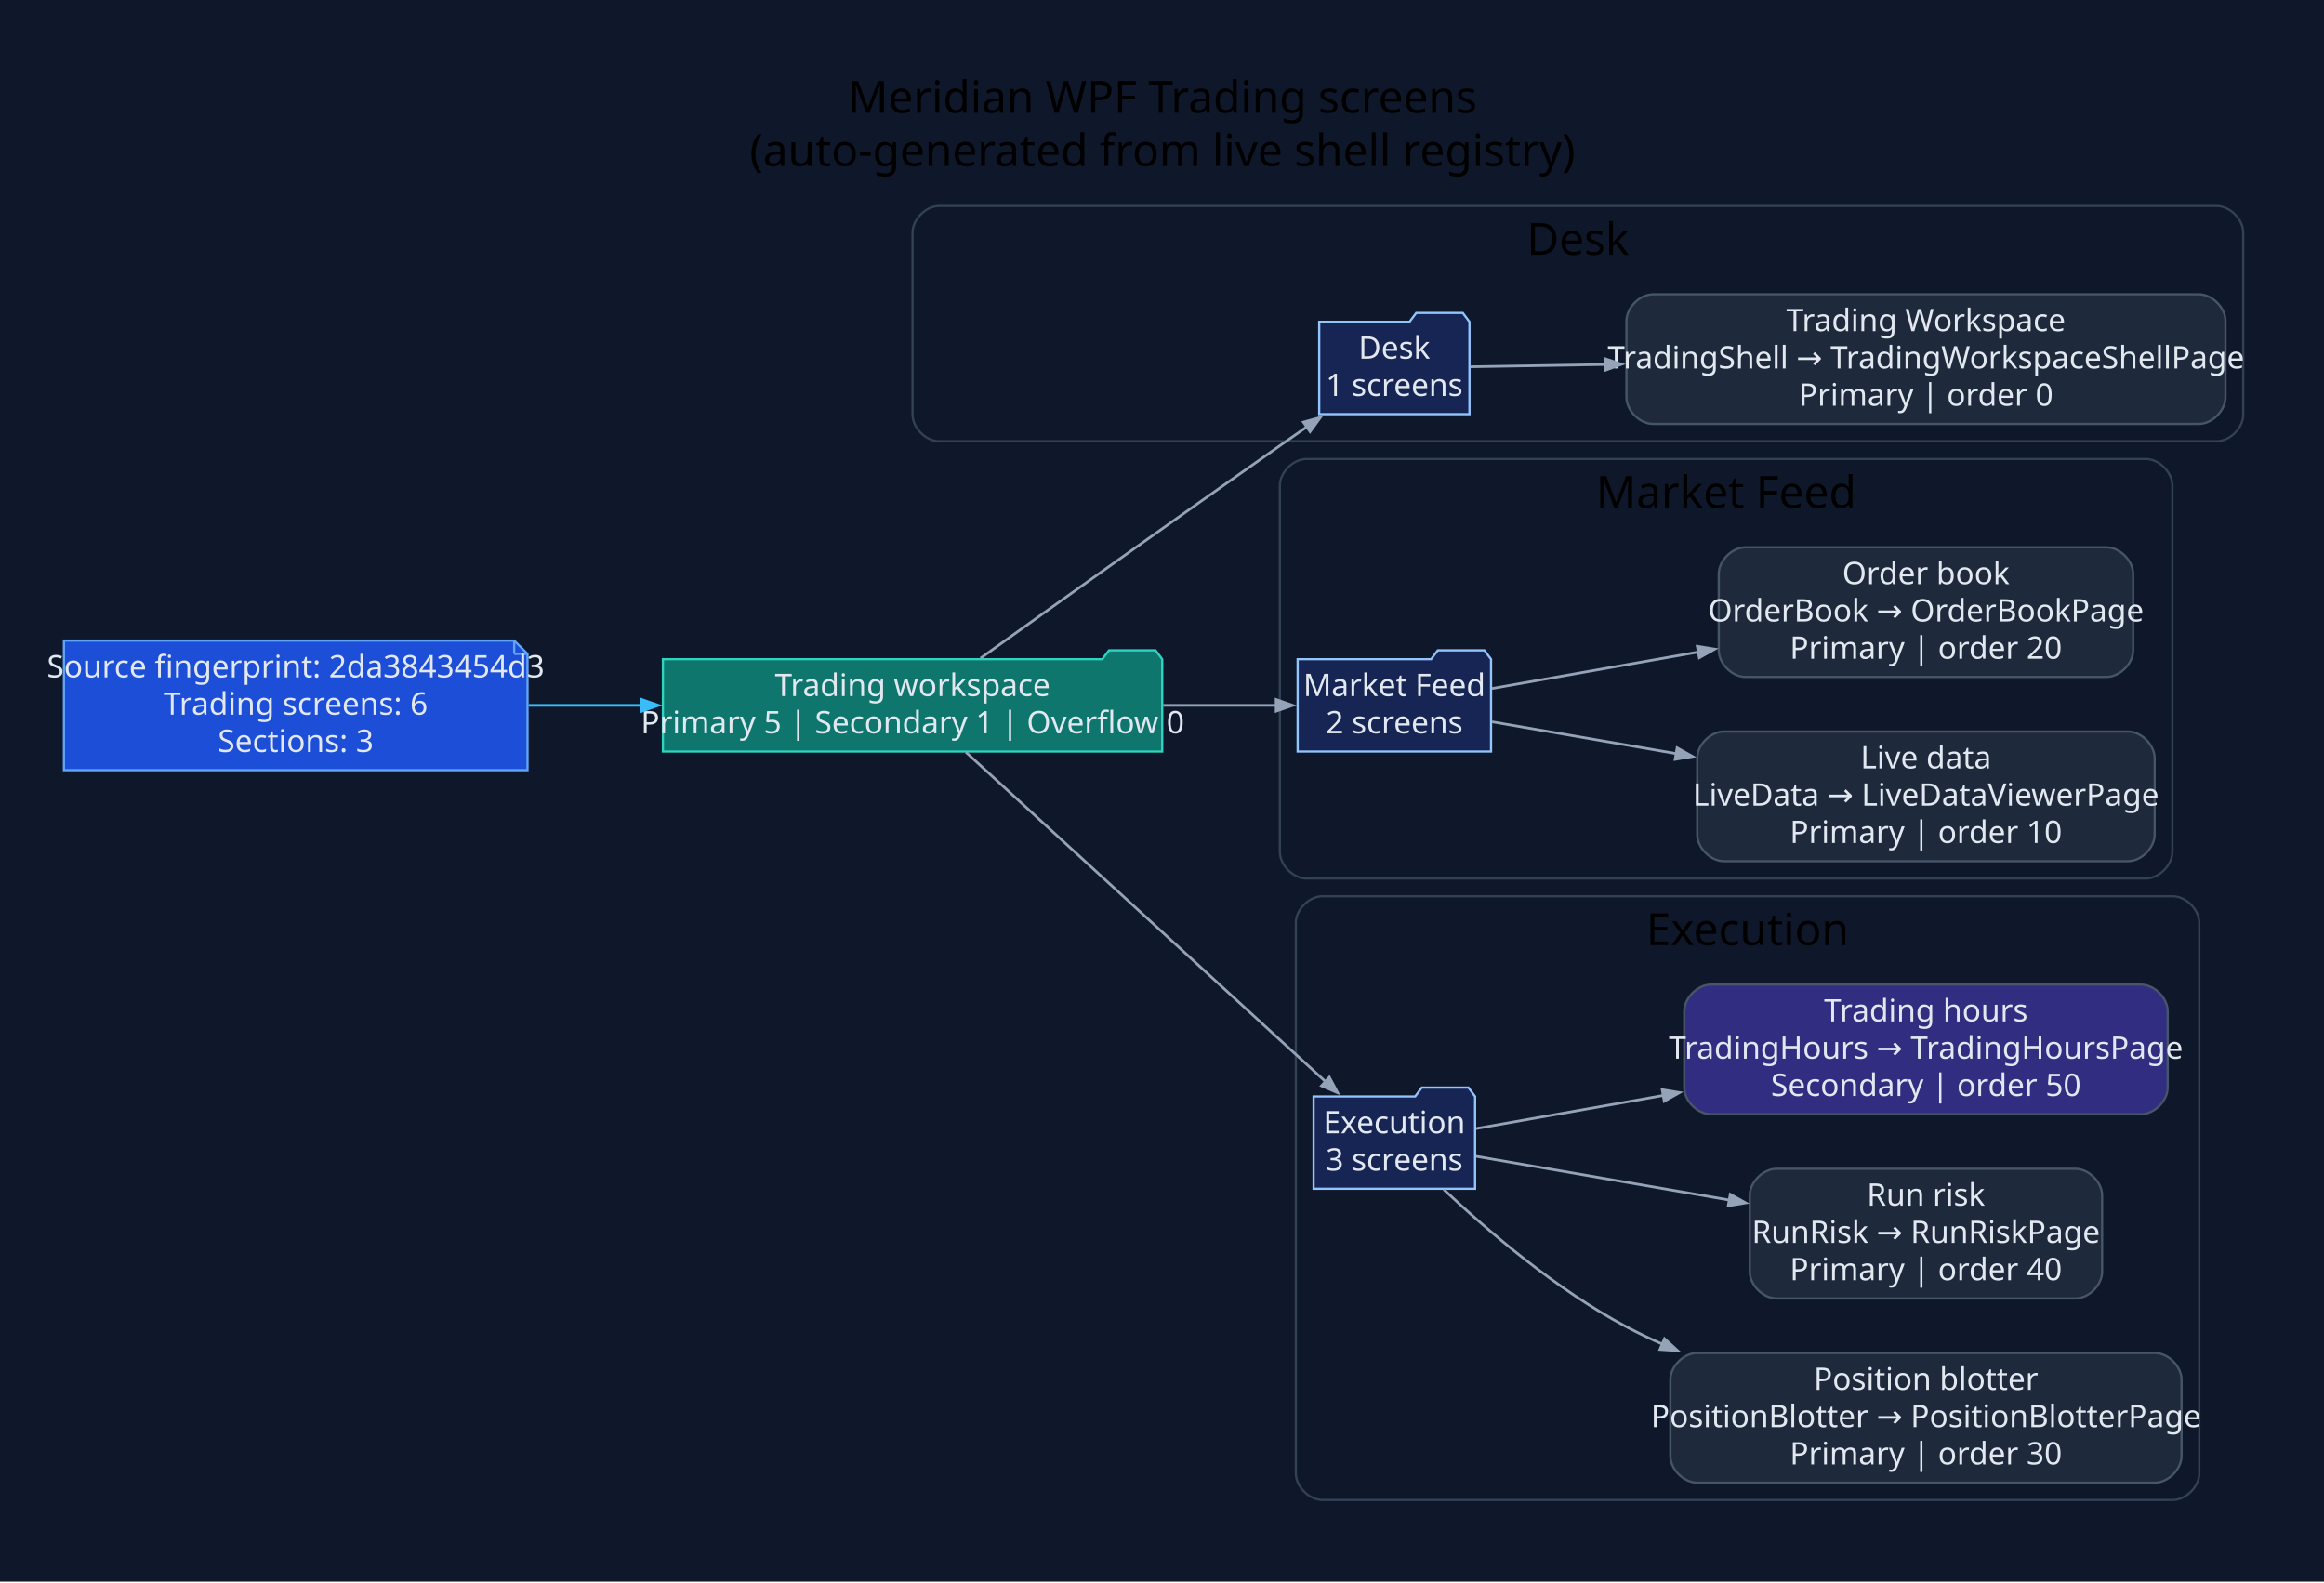
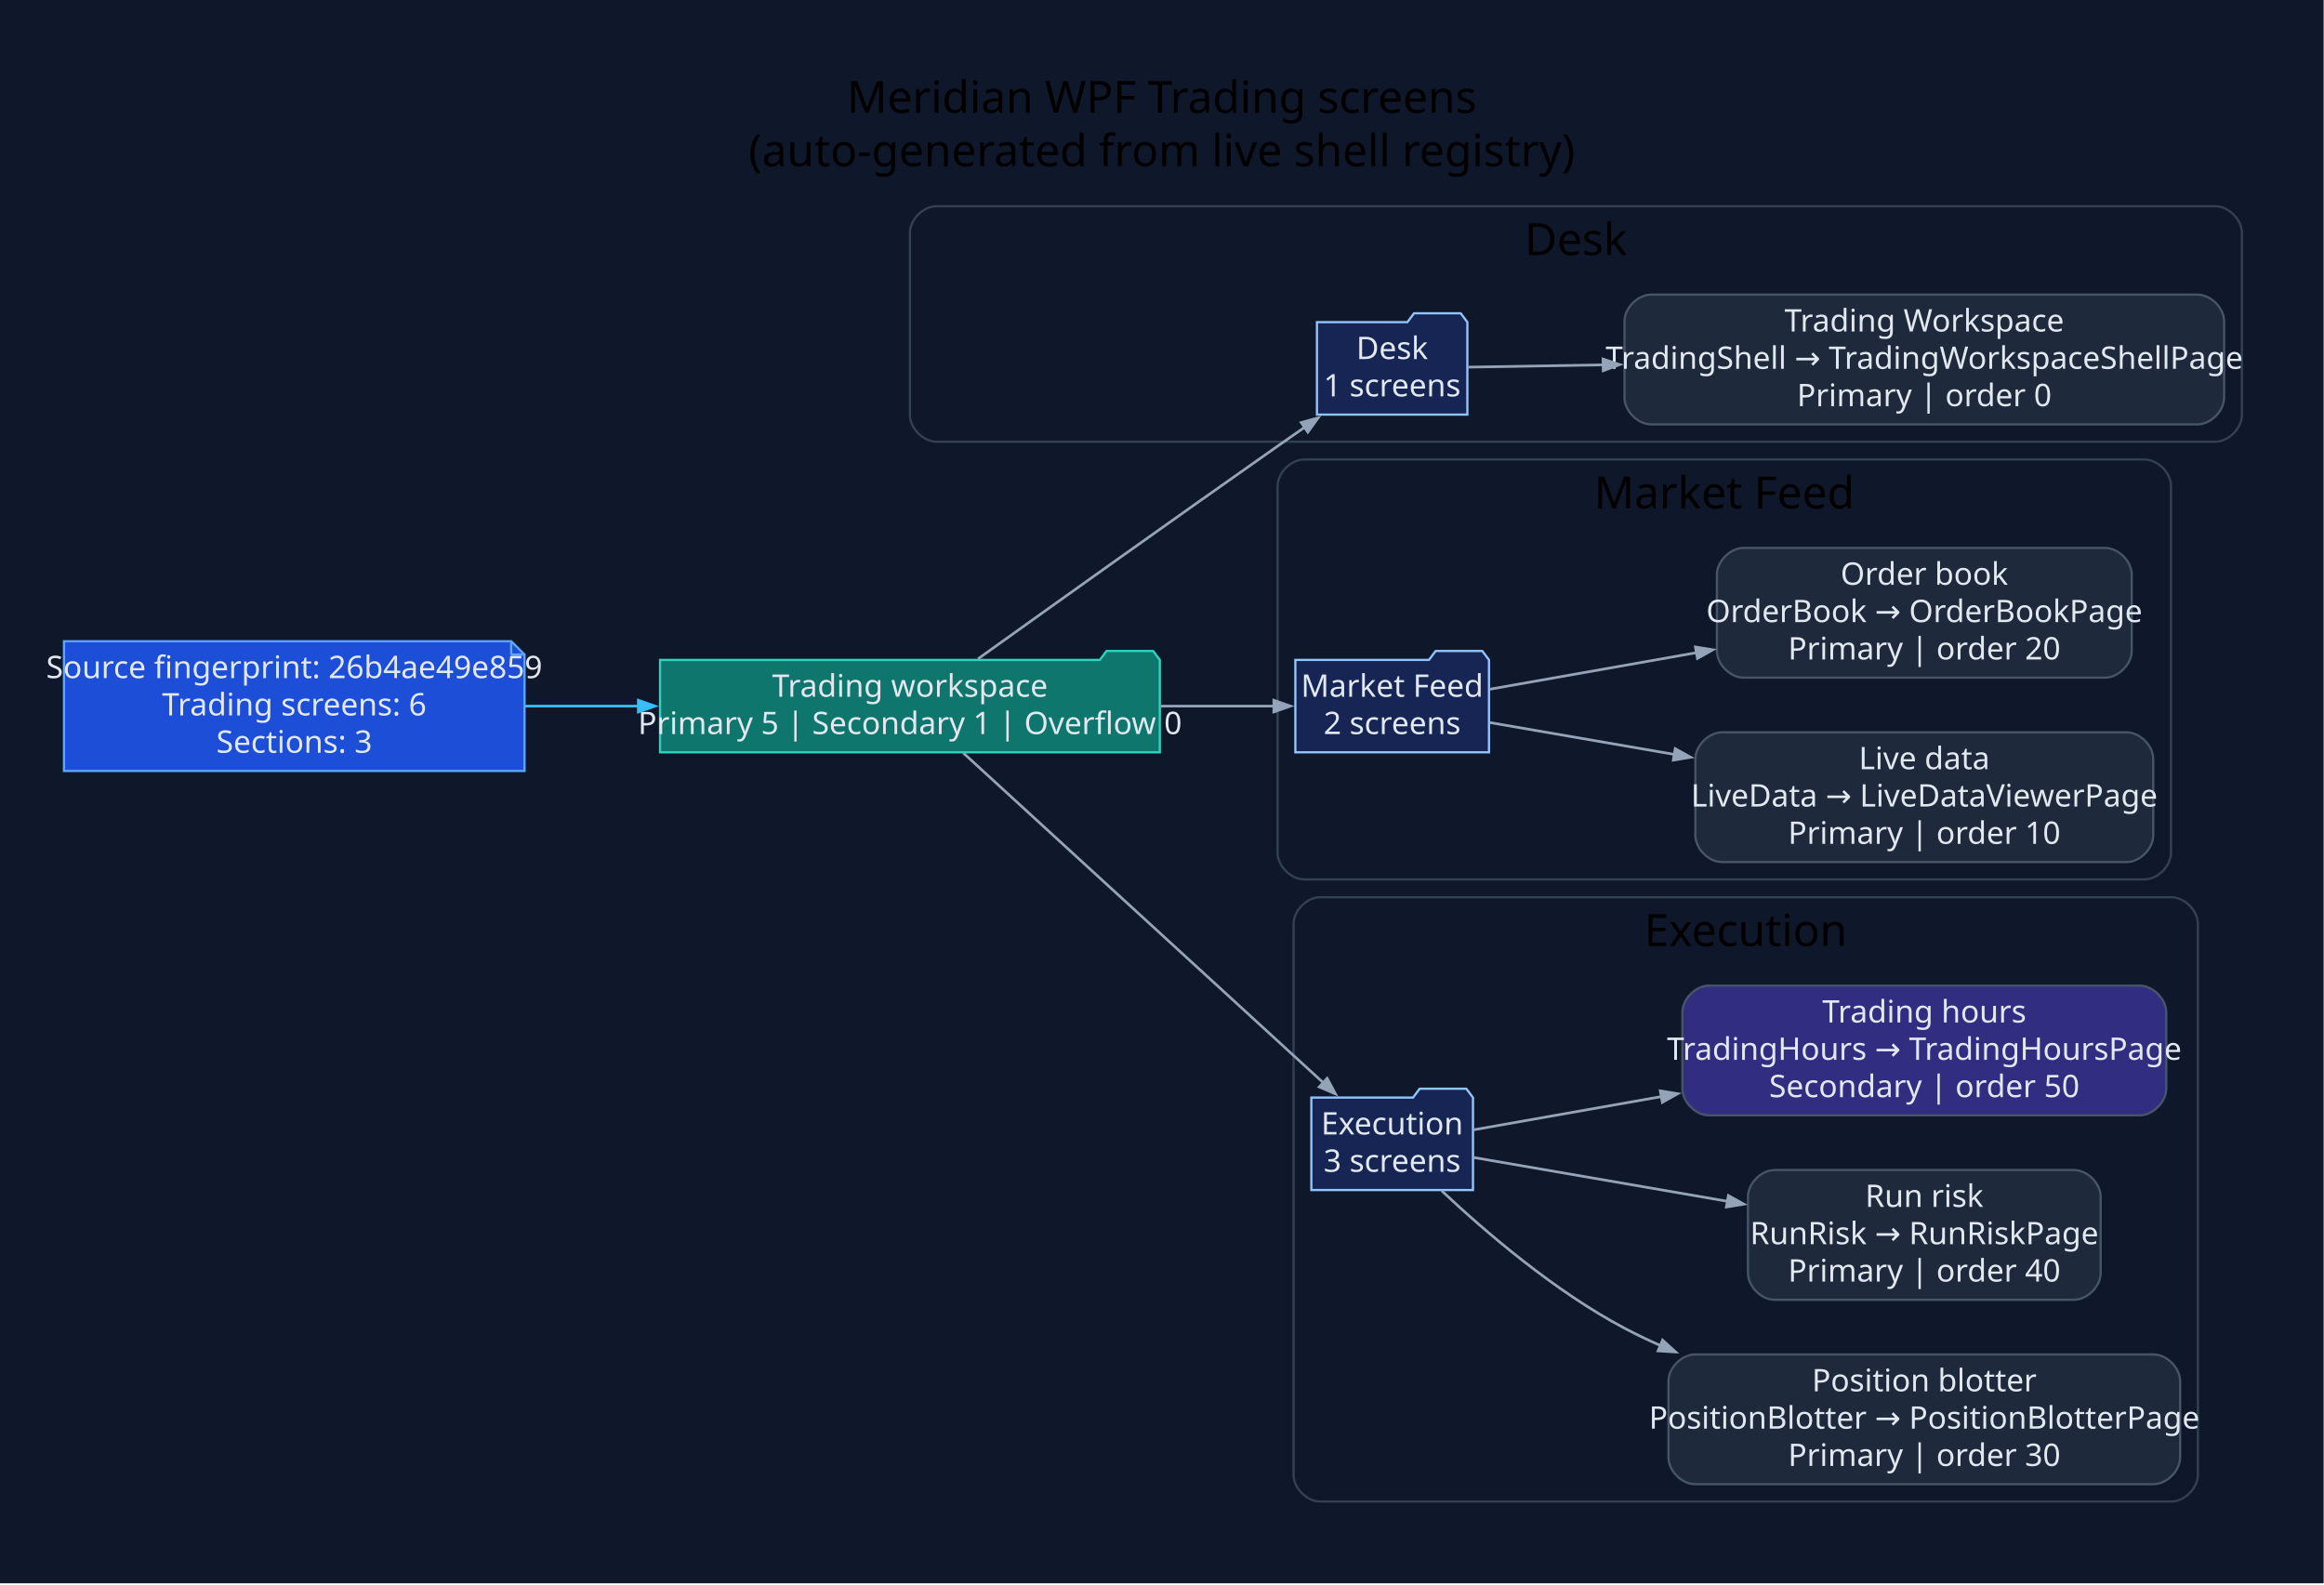
- <svg xmlns="http://www.w3.org/2000/svg" width="1047pt" height="713pt" viewBox="0.00 0.00 1047.00 713.00">
+ <svg xmlns="http://www.w3.org/2000/svg" width="1046pt" height="713pt" viewBox="0.00 0.00 1046.00 713.00">
  <g id="graph0" class="graph" transform="scale(1 1) rotate(0) translate(28.8 683.8)">
-     <polygon fill="#0f172a" stroke="none" points="-28.8,28.8 -28.8,-683.8 1018.61,-683.8 1018.61,28.8 -28.8,28.8" />
-     <text xml:space="preserve" text-anchor="middle" x="494.91" y="-633" font-family="Segoe UI" font-size="20.00">Meridian WPF Trading screens</text>
-     <text xml:space="preserve" text-anchor="middle" x="494.91" y="-609" font-family="Segoe UI" font-size="20.00">(auto-generated from live shell registry)</text>
+     <polygon fill="#0f172a" stroke="none" points="-28.8,28.8 -28.8,-683.8 1017.04,-683.8 1017.04,28.8 -28.8,28.8" />
+     <text xml:space="preserve" text-anchor="middle" x="494.12" y="-633" font-family="Segoe UI" font-size="20.00">Meridian WPF Trading screens</text>
+     <text xml:space="preserve" text-anchor="middle" x="494.12" y="-609" font-family="Segoe UI" font-size="20.00">(auto-generated from live shell registry)</text>
    <g id="clust1" class="cluster">
-       <path fill="#0f172a" stroke="#334155" d="M394.32,-485C394.32,-485 969.81,-485 969.81,-485 975.81,-485 981.81,-491 981.81,-497 981.81,-497 981.81,-579 981.81,-579 981.81,-585 975.81,-591 969.81,-591 969.81,-591 394.32,-591 394.32,-591 388.32,-591 382.32,-585 382.32,-579 382.32,-579 382.32,-497 382.32,-497 382.32,-491 388.32,-485 394.32,-485" />
-       <text xml:space="preserve" text-anchor="middle" x="682.07" y="-569" font-family="Segoe UI" font-size="20.00">Desk</text>
+       <path fill="#0f172a" stroke="#334155" d="M392.75,-485C392.75,-485 968.24,-485 968.24,-485 974.24,-485 980.24,-491 980.24,-497 980.24,-497 980.24,-579 980.24,-579 980.24,-585 974.24,-591 968.24,-591 968.24,-591 392.75,-591 392.75,-591 386.75,-591 380.75,-585 380.75,-579 380.75,-579 380.75,-497 380.75,-497 380.75,-491 386.75,-485 392.75,-485" />
+       <text xml:space="preserve" text-anchor="middle" x="680.49" y="-569" font-family="Segoe UI" font-size="20.00">Desk</text>
    </g>
    <g id="clust2" class="cluster">
-       <path fill="#0f172a" stroke="#334155" d="M559.8,-288C559.8,-288 937.91,-288 937.91,-288 943.91,-288 949.91,-294 949.91,-300 949.91,-300 949.91,-465 949.91,-465 949.91,-471 943.91,-477 937.91,-477 937.91,-477 559.8,-477 559.8,-477 553.8,-477 547.8,-471 547.8,-465 547.8,-465 547.8,-300 547.8,-300 547.8,-294 553.8,-288 559.8,-288" />
-       <text xml:space="preserve" text-anchor="middle" x="748.85" y="-455" font-family="Segoe UI" font-size="20.00">Market Feed</text>
+       <path fill="#0f172a" stroke="#334155" d="M558.22,-288C558.22,-288 936.34,-288 936.34,-288 942.34,-288 948.34,-294 948.34,-300 948.34,-300 948.34,-465 948.34,-465 948.34,-471 942.34,-477 936.34,-477 936.34,-477 558.22,-477 558.22,-477 552.22,-477 546.22,-471 546.22,-465 546.22,-465 546.22,-300 546.22,-300 546.22,-294 552.22,-288 558.22,-288" />
+       <text xml:space="preserve" text-anchor="middle" x="747.28" y="-455" font-family="Segoe UI" font-size="20.00">Market Feed</text>
    </g>
    <g id="clust3" class="cluster">
-       <path fill="#0f172a" stroke="#334155" d="M566.99,-8C566.99,-8 950.02,-8 950.02,-8 956.02,-8 962.02,-14 962.02,-20 962.02,-20 962.02,-268 962.02,-268 962.02,-274 956.02,-280 950.02,-280 950.02,-280 566.99,-280 566.99,-280 560.99,-280 554.99,-274 554.99,-268 554.99,-268 554.99,-20 554.99,-20 554.99,-14 560.99,-8 566.99,-8" />
-       <text xml:space="preserve" text-anchor="middle" x="758.5" y="-258" font-family="Segoe UI" font-size="20.00">Execution</text>
+       <path fill="#0f172a" stroke="#334155" d="M565.42,-8C565.42,-8 948.44,-8 948.44,-8 954.44,-8 960.44,-14 960.44,-20 960.44,-20 960.44,-268 960.44,-268 960.44,-274 954.44,-280 948.44,-280 948.44,-280 565.42,-280 565.42,-280 559.42,-280 553.42,-274 553.42,-268 553.42,-268 553.42,-20 553.42,-20 553.42,-14 559.42,-8 565.42,-8" />
+       <text xml:space="preserve" text-anchor="middle" x="756.93" y="-258" font-family="Segoe UI" font-size="20.00">Execution</text>
    </g>
    <g id="node1" class="node">
-       <polygon fill="#1d4ed8" stroke="#60a5fa" points="202.85,-395.2 0,-395.2 0,-336.8 208.85,-336.8 208.85,-389.2 202.85,-395.2" />
-       <polyline fill="none" stroke="#60a5fa" points="202.85,-395.2 202.85,-389.2" />
-       <polyline fill="none" stroke="#60a5fa" points="208.85,-389.2 202.85,-389.2" />
-       <text xml:space="preserve" text-anchor="middle" x="104.42" y="-378.6" font-family="Segoe UI" font-size="14.00" fill="#e2e8f0">Source fingerprint: 2da3843454d3</text>
-       <text xml:space="preserve" text-anchor="middle" x="104.42" y="-361.8" font-family="Segoe UI" font-size="14.00" fill="#e2e8f0">Trading screens: 6</text>
-       <text xml:space="preserve" text-anchor="middle" x="104.42" y="-345" font-family="Segoe UI" font-size="14.00" fill="#e2e8f0">Sections: 3</text>
+       <polygon fill="#1d4ed8" stroke="#60a5fa" points="201.28,-395.2 0,-395.2 0,-336.8 207.28,-336.8 207.28,-389.2 201.28,-395.2" />
+       <polyline fill="none" stroke="#60a5fa" points="201.28,-395.2 201.28,-389.2" />
+       <polyline fill="none" stroke="#60a5fa" points="207.28,-389.2 201.28,-389.2" />
+       <text xml:space="preserve" text-anchor="middle" x="103.64" y="-378.6" font-family="Segoe UI" font-size="14.00" fill="#e2e8f0">Source fingerprint: 26b4ae49e859</text>
+       <text xml:space="preserve" text-anchor="middle" x="103.64" y="-361.8" font-family="Segoe UI" font-size="14.00" fill="#e2e8f0">Trading screens: 6</text>
+       <text xml:space="preserve" text-anchor="middle" x="103.64" y="-345" font-family="Segoe UI" font-size="14.00" fill="#e2e8f0">Sections: 3</text>
    </g>
    <g id="node2" class="node">
-       <polygon fill="#0f766e" stroke="#2dd4bf" points="494.8,-386.8 491.8,-390.8 470.8,-390.8 467.8,-386.8 269.85,-386.8 269.85,-345.2 494.8,-345.2 494.8,-386.8" />
-       <text xml:space="preserve" text-anchor="middle" x="382.32" y="-370.2" font-family="Segoe UI" font-size="14.00" fill="#e2e8f0">Trading workspace</text>
-       <text xml:space="preserve" text-anchor="middle" x="382.32" y="-353.4" font-family="Segoe UI" font-size="14.00" fill="#e2e8f0">Primary 5 | Secondary 1 | Overflow 0</text>
+       <polygon fill="#0f766e" stroke="#2dd4bf" points="493.22,-386.8 490.22,-390.8 469.22,-390.8 466.22,-386.8 268.28,-386.8 268.28,-345.2 493.22,-345.2 493.22,-386.8" />
+       <text xml:space="preserve" text-anchor="middle" x="380.75" y="-370.2" font-family="Segoe UI" font-size="14.00" fill="#e2e8f0">Trading workspace</text>
+       <text xml:space="preserve" text-anchor="middle" x="380.75" y="-353.4" font-family="Segoe UI" font-size="14.00" fill="#e2e8f0">Primary 5 | Secondary 1 | Overflow 0</text>
    </g>
    <g id="edge1" class="edge">
-       <path fill="none" stroke="#38bdf8" stroke-width="1.2" d="M209.34,-366C226.12,-366 243.61,-366 260.75,-366" />
-       <polygon fill="#38bdf8" stroke="#38bdf8" stroke-width="1.2" points="260.35,-368.63 267.85,-366 260.35,-363.38 260.35,-368.63" />
+       <path fill="none" stroke="#38bdf8" stroke-width="1.2" d="M207.47,-366C224.24,-366 241.74,-366 258.89,-366" />
+       <polygon fill="#38bdf8" stroke="#38bdf8" stroke-width="1.2" points="258.5,-368.63 266,-366 258.5,-363.38 258.5,-368.63" />
    </g>
    <g id="node3" class="node">
-       <polygon fill="#172554" stroke="#93c5fd" points="633.22,-538.8 630.22,-542.8 609.22,-542.8 606.22,-538.8 565.52,-538.8 565.52,-497.2 633.22,-497.2 633.22,-538.8" />
-       <text xml:space="preserve" text-anchor="middle" x="599.37" y="-522.2" font-family="Segoe UI" font-size="14.00" fill="#e2e8f0">Desk</text>
-       <text xml:space="preserve" text-anchor="middle" x="599.37" y="-505.4" font-family="Segoe UI" font-size="14.00" fill="#e2e8f0">1 screens</text>
+       <polygon fill="#172554" stroke="#93c5fd" points="631.64,-538.8 628.64,-542.8 607.64,-542.8 604.64,-538.8 563.94,-538.8 563.94,-497.2 631.64,-497.2 631.64,-538.8" />
+       <text xml:space="preserve" text-anchor="middle" x="597.79" y="-522.2" font-family="Segoe UI" font-size="14.00" fill="#e2e8f0">Desk</text>
+       <text xml:space="preserve" text-anchor="middle" x="597.79" y="-505.4" font-family="Segoe UI" font-size="14.00" fill="#e2e8f0">1 screens</text>
    </g>
    <g id="edge2" class="edge">
-       <path fill="none" stroke="#94a3b8" stroke-width="1.2" d="M412.95,-387.25C445.82,-410.78 500.47,-449.79 547.8,-483 551.78,-485.8 555.96,-488.71 560.12,-491.61" />
-       <polygon fill="#94a3b8" stroke="#94a3b8" stroke-width="1.2" points="558.42,-493.62 566.08,-495.74 561.41,-489.31 558.42,-493.62" />
+       <path fill="none" stroke="#94a3b8" stroke-width="1.2" d="M411.38,-387.25C444.25,-410.78 498.89,-449.79 546.22,-483 550.21,-485.8 554.38,-488.71 558.55,-491.61" />
+       <polygon fill="#94a3b8" stroke="#94a3b8" stroke-width="1.2" points="556.85,-493.62 564.5,-495.74 559.84,-489.31 556.85,-493.62" />
    </g>
    <g id="node5" class="node">
-       <polygon fill="#172554" stroke="#93c5fd" points="642.94,-386.8 639.94,-390.8 618.94,-390.8 615.94,-386.8 555.8,-386.8 555.8,-345.2 642.94,-345.2 642.94,-386.8" />
-       <text xml:space="preserve" text-anchor="middle" x="599.37" y="-370.2" font-family="Segoe UI" font-size="14.00" fill="#e2e8f0">Market Feed</text>
-       <text xml:space="preserve" text-anchor="middle" x="599.37" y="-353.4" font-family="Segoe UI" font-size="14.00" fill="#e2e8f0">2 screens</text>
+       <polygon fill="#172554" stroke="#93c5fd" points="641.37,-386.8 638.37,-390.8 617.37,-390.8 614.37,-386.8 554.22,-386.8 554.22,-345.2 641.37,-345.2 641.37,-386.8" />
+       <text xml:space="preserve" text-anchor="middle" x="597.79" y="-370.2" font-family="Segoe UI" font-size="14.00" fill="#e2e8f0">Market Feed</text>
+       <text xml:space="preserve" text-anchor="middle" x="597.79" y="-353.4" font-family="Segoe UI" font-size="14.00" fill="#e2e8f0">2 screens</text>
    </g>
    <g id="edge4" class="edge">
-       <path fill="none" stroke="#94a3b8" stroke-width="1.2" d="M495.25,-366C513.17,-366 530.92,-366 546.52,-366" />
-       <polygon fill="#94a3b8" stroke="#94a3b8" stroke-width="1.2" points="546.12,-368.63 553.62,-366 546.12,-363.38 546.12,-368.63" />
+       <path fill="none" stroke="#94a3b8" stroke-width="1.2" d="M493.68,-366C511.6,-366 529.35,-366 544.94,-366" />
+       <polygon fill="#94a3b8" stroke="#94a3b8" stroke-width="1.2" points="544.54,-368.63 552.04,-366 544.54,-363.38 544.54,-368.63" />
    </g>
    <g id="node8" class="node">
-       <polygon fill="#172554" stroke="#93c5fd" points="635.75,-189.8 632.75,-193.8 611.75,-193.8 608.75,-189.8 562.99,-189.8 562.99,-148.2 635.75,-148.2 635.75,-189.8" />
-       <text xml:space="preserve" text-anchor="middle" x="599.37" y="-173.2" font-family="Segoe UI" font-size="14.00" fill="#e2e8f0">Execution</text>
-       <text xml:space="preserve" text-anchor="middle" x="599.37" y="-156.4" font-family="Segoe UI" font-size="14.00" fill="#e2e8f0">3 screens</text>
+       <polygon fill="#172554" stroke="#93c5fd" points="634.17,-189.8 631.17,-193.8 610.17,-193.8 607.17,-189.8 561.42,-189.8 561.42,-148.2 634.17,-148.2 634.17,-189.8" />
+       <text xml:space="preserve" text-anchor="middle" x="597.79" y="-173.2" font-family="Segoe UI" font-size="14.00" fill="#e2e8f0">Execution</text>
+       <text xml:space="preserve" text-anchor="middle" x="597.79" y="-156.4" font-family="Segoe UI" font-size="14.00" fill="#e2e8f0">3 screens</text>
    </g>
    <g id="edge7" class="edge">
-       <path fill="none" stroke="#94a3b8" stroke-width="1.2" d="M406.34,-344.92C445.52,-309.02 525.16,-236.06 568.55,-196.31" />
-       <polygon fill="#94a3b8" stroke="#94a3b8" stroke-width="1.2" points="570.1,-198.46 573.85,-191.46 566.55,-194.59 570.1,-198.46" />
+       <path fill="none" stroke="#94a3b8" stroke-width="1.2" d="M404.76,-344.92C443.95,-309.02 523.59,-236.06 566.98,-196.31" />
+       <polygon fill="#94a3b8" stroke="#94a3b8" stroke-width="1.2" points="568.53,-198.46 572.28,-191.46 564.98,-194.59 568.53,-198.46" />
    </g>
    <g id="node4" class="node">
-       <path fill="#1e293b" stroke="#475569" d="M961.81,-551.2C961.81,-551.2 715.94,-551.2 715.94,-551.2 709.94,-551.2 703.94,-545.2 703.94,-539.2 703.94,-539.2 703.94,-504.8 703.94,-504.8 703.94,-498.8 709.94,-492.8 715.94,-492.8 715.94,-492.8 961.81,-492.8 961.81,-492.8 967.81,-492.8 973.81,-498.8 973.81,-504.8 973.81,-504.8 973.81,-539.2 973.81,-539.2 973.81,-545.2 967.81,-551.2 961.81,-551.2" />
-       <text xml:space="preserve" text-anchor="middle" x="838.87" y="-534.6" font-family="Segoe UI" font-size="14.00" fill="#e2e8f0">Trading Workspace</text>
-       <text xml:space="preserve" text-anchor="middle" x="838.87" y="-517.8" font-family="Segoe UI" font-size="14.00" fill="#e2e8f0">TradingShell → TradingWorkspaceShellPage</text>
-       <text xml:space="preserve" text-anchor="middle" x="838.87" y="-501" font-family="Segoe UI" font-size="14.00" fill="#e2e8f0">Primary | order 0</text>
+       <path fill="#1e293b" stroke="#475569" d="M960.24,-551.2C960.24,-551.2 714.37,-551.2 714.37,-551.2 708.37,-551.2 702.37,-545.2 702.37,-539.2 702.37,-539.2 702.37,-504.8 702.37,-504.8 702.37,-498.8 708.37,-492.8 714.37,-492.8 714.37,-492.8 960.24,-492.8 960.24,-492.8 966.24,-492.8 972.24,-498.8 972.24,-504.8 972.24,-504.8 972.24,-539.2 972.24,-539.2 972.24,-545.2 966.24,-551.2 960.24,-551.2" />
+       <text xml:space="preserve" text-anchor="middle" x="837.3" y="-534.6" font-family="Segoe UI" font-size="14.00" fill="#e2e8f0">Trading Workspace</text>
+       <text xml:space="preserve" text-anchor="middle" x="837.3" y="-517.8" font-family="Segoe UI" font-size="14.00" fill="#e2e8f0">TradingShell → TradingWorkspaceShellPage</text>
+       <text xml:space="preserve" text-anchor="middle" x="837.3" y="-501" font-family="Segoe UI" font-size="14.00" fill="#e2e8f0">Primary | order 0</text>
    </g>
    <g id="edge3" class="edge">
-       <path fill="none" stroke="#94a3b8" stroke-width="1.2" d="M633.64,-518.56C650.32,-518.84 671.79,-519.2 694.51,-519.59" />
-       <polygon fill="#94a3b8" stroke="#94a3b8" stroke-width="1.2" points="694.26,-522.21 701.8,-519.71 694.35,-516.96 694.26,-522.21" />
+       <path fill="none" stroke="#94a3b8" stroke-width="1.2" d="M632.07,-518.56C648.75,-518.84 670.22,-519.2 692.94,-519.59" />
+       <polygon fill="#94a3b8" stroke="#94a3b8" stroke-width="1.2" points="692.69,-522.21 700.23,-519.71 692.78,-516.96 692.69,-522.21" />
    </g>
    <g id="node6" class="node">
-       <path fill="#1e293b" stroke="#475569" d="M929.91,-354.2C929.91,-354.2 747.83,-354.2 747.83,-354.2 741.83,-354.2 735.83,-348.2 735.83,-342.2 735.83,-342.2 735.83,-307.8 735.83,-307.8 735.83,-301.8 741.83,-295.8 747.83,-295.8 747.83,-295.8 929.91,-295.8 929.91,-295.8 935.91,-295.8 941.91,-301.8 941.91,-307.8 941.91,-307.8 941.91,-342.2 941.91,-342.2 941.91,-348.2 935.91,-354.2 929.91,-354.2" />
-       <text xml:space="preserve" text-anchor="middle" x="838.87" y="-337.6" font-family="Segoe UI" font-size="14.00" fill="#e2e8f0">Live data</text>
-       <text xml:space="preserve" text-anchor="middle" x="838.87" y="-320.8" font-family="Segoe UI" font-size="14.00" fill="#e2e8f0">LiveData → LiveDataViewerPage</text>
-       <text xml:space="preserve" text-anchor="middle" x="838.87" y="-304" font-family="Segoe UI" font-size="14.00" fill="#e2e8f0">Primary | order 10</text>
+       <path fill="#1e293b" stroke="#475569" d="M928.34,-354.2C928.34,-354.2 746.26,-354.2 746.26,-354.2 740.26,-354.2 734.26,-348.2 734.26,-342.2 734.26,-342.2 734.26,-307.8 734.26,-307.8 734.26,-301.8 740.26,-295.8 746.26,-295.8 746.26,-295.8 928.34,-295.8 928.34,-295.8 934.34,-295.8 940.34,-301.8 940.34,-307.8 940.34,-307.8 940.34,-342.2 940.34,-342.2 940.34,-348.2 934.34,-354.2 928.34,-354.2" />
+       <text xml:space="preserve" text-anchor="middle" x="837.3" y="-337.6" font-family="Segoe UI" font-size="14.00" fill="#e2e8f0">Live data</text>
+       <text xml:space="preserve" text-anchor="middle" x="837.3" y="-320.8" font-family="Segoe UI" font-size="14.00" fill="#e2e8f0">LiveData → LiveDataViewerPage</text>
+       <text xml:space="preserve" text-anchor="middle" x="837.3" y="-304" font-family="Segoe UI" font-size="14.00" fill="#e2e8f0">Primary | order 10</text>
    </g>
    <g id="edge5" class="edge">
-       <path fill="none" stroke="#94a3b8" stroke-width="1.2" d="M643.38,-358.58C666.76,-354.54 696.86,-349.34 726.37,-344.25" />
-       <polygon fill="#94a3b8" stroke="#94a3b8" stroke-width="1.2" points="726.76,-346.84 733.71,-342.98 725.87,-341.67 726.76,-346.84" />
+       <path fill="none" stroke="#94a3b8" stroke-width="1.2" d="M641.81,-358.58C665.19,-354.54 695.29,-349.34 724.8,-344.25" />
+       <polygon fill="#94a3b8" stroke="#94a3b8" stroke-width="1.2" points="725.19,-346.84 732.14,-342.98 724.3,-341.67 725.19,-346.84" />
    </g>
    <g id="node7" class="node">
-       <path fill="#1e293b" stroke="#475569" d="M920.22,-437.2C920.22,-437.2 757.53,-437.2 757.53,-437.2 751.53,-437.2 745.53,-431.2 745.53,-425.2 745.53,-425.2 745.53,-390.8 745.53,-390.8 745.53,-384.8 751.53,-378.8 757.53,-378.8 757.53,-378.8 920.22,-378.8 920.22,-378.8 926.22,-378.8 932.22,-384.8 932.22,-390.8 932.22,-390.8 932.22,-425.2 932.22,-425.2 932.22,-431.2 926.22,-437.2 920.22,-437.2" />
-       <text xml:space="preserve" text-anchor="middle" x="838.87" y="-420.6" font-family="Segoe UI" font-size="14.00" fill="#e2e8f0">Order book</text>
-       <text xml:space="preserve" text-anchor="middle" x="838.87" y="-403.8" font-family="Segoe UI" font-size="14.00" fill="#e2e8f0">OrderBook → OrderBookPage</text>
-       <text xml:space="preserve" text-anchor="middle" x="838.87" y="-387" font-family="Segoe UI" font-size="14.00" fill="#e2e8f0">Primary | order 20</text>
+       <path fill="#1e293b" stroke="#475569" d="M918.65,-437.2C918.65,-437.2 755.96,-437.2 755.96,-437.2 749.96,-437.2 743.96,-431.2 743.96,-425.2 743.96,-425.2 743.96,-390.8 743.96,-390.8 743.96,-384.8 749.96,-378.8 755.96,-378.8 755.96,-378.8 918.65,-378.8 918.65,-378.8 924.65,-378.8 930.65,-384.8 930.65,-390.8 930.65,-390.8 930.65,-425.2 930.65,-425.2 930.65,-431.2 924.65,-437.2 918.65,-437.2" />
+       <text xml:space="preserve" text-anchor="middle" x="837.3" y="-420.6" font-family="Segoe UI" font-size="14.00" fill="#e2e8f0">Order book</text>
+       <text xml:space="preserve" text-anchor="middle" x="837.3" y="-403.8" font-family="Segoe UI" font-size="14.00" fill="#e2e8f0">OrderBook → OrderBookPage</text>
+       <text xml:space="preserve" text-anchor="middle" x="837.3" y="-387" font-family="Segoe UI" font-size="14.00" fill="#e2e8f0">Primary | order 20</text>
    </g>
    <g id="edge6" class="edge">
-       <path fill="none" stroke="#94a3b8" stroke-width="1.2" d="M643.38,-373.61C669.4,-378.21 703.76,-384.28 736.35,-390.05" />
-       <polygon fill="#94a3b8" stroke="#94a3b8" stroke-width="1.2" points="735.85,-392.62 743.7,-391.35 736.77,-387.46 735.85,-392.62" />
+       <path fill="none" stroke="#94a3b8" stroke-width="1.2" d="M641.81,-373.61C667.83,-378.21 702.19,-384.28 734.78,-390.05" />
+       <polygon fill="#94a3b8" stroke="#94a3b8" stroke-width="1.2" points="734.28,-392.62 742.12,-391.35 735.2,-387.46 734.28,-392.62" />
    </g>
    <g id="node9" class="node">
-       <path fill="#1e293b" stroke="#475569" d="M942.02,-74.2C942.02,-74.2 735.73,-74.2 735.73,-74.2 729.73,-74.2 723.73,-68.2 723.73,-62.2 723.73,-62.2 723.73,-27.8 723.73,-27.8 723.73,-21.8 729.73,-15.8 735.73,-15.8 735.73,-15.8 942.02,-15.8 942.02,-15.8 948.02,-15.8 954.02,-21.8 954.02,-27.8 954.02,-27.8 954.02,-62.2 954.02,-62.2 954.02,-68.2 948.02,-74.2 942.02,-74.2" />
-       <text xml:space="preserve" text-anchor="middle" x="838.87" y="-57.6" font-family="Segoe UI" font-size="14.00" fill="#e2e8f0">Position blotter</text>
-       <text xml:space="preserve" text-anchor="middle" x="838.87" y="-40.8" font-family="Segoe UI" font-size="14.00" fill="#e2e8f0">PositionBlotter → PositionBlotterPage</text>
-       <text xml:space="preserve" text-anchor="middle" x="838.87" y="-24" font-family="Segoe UI" font-size="14.00" fill="#e2e8f0">Primary | order 30</text>
+       <path fill="#1e293b" stroke="#475569" d="M940.44,-74.2C940.44,-74.2 734.16,-74.2 734.16,-74.2 728.16,-74.2 722.16,-68.2 722.16,-62.2 722.16,-62.2 722.16,-27.8 722.16,-27.8 722.16,-21.8 728.16,-15.8 734.16,-15.8 734.16,-15.8 940.44,-15.8 940.44,-15.8 946.44,-15.8 952.44,-21.8 952.44,-27.8 952.44,-27.8 952.44,-62.2 952.44,-62.2 952.44,-68.2 946.44,-74.2 940.44,-74.2" />
+       <text xml:space="preserve" text-anchor="middle" x="837.3" y="-57.6" font-family="Segoe UI" font-size="14.00" fill="#e2e8f0">Position blotter</text>
+       <text xml:space="preserve" text-anchor="middle" x="837.3" y="-40.8" font-family="Segoe UI" font-size="14.00" fill="#e2e8f0">PositionBlotter → PositionBlotterPage</text>
+       <text xml:space="preserve" text-anchor="middle" x="837.3" y="-24" font-family="Segoe UI" font-size="14.00" fill="#e2e8f0">Primary | order 30</text>
    </g>
    <g id="edge8" class="edge">
-       <path fill="none" stroke="#94a3b8" stroke-width="1.2" d="M621.65,-147.87C641.46,-129.25 672.57,-102.59 703.94,-86 709.21,-83.21 714.7,-80.58 720.32,-78.11" />
-       <polygon fill="#94a3b8" stroke="#94a3b8" stroke-width="1.2" points="721.08,-80.64 726.96,-75.3 719.03,-75.8 721.08,-80.64" />
+       <path fill="none" stroke="#94a3b8" stroke-width="1.2" d="M620.08,-147.87C639.89,-129.25 670.99,-102.59 702.37,-86 707.64,-83.21 713.13,-80.58 718.75,-78.11" />
+       <polygon fill="#94a3b8" stroke="#94a3b8" stroke-width="1.2" points="719.51,-80.64 725.39,-75.3 717.46,-75.8 719.51,-80.64" />
    </g>
    <g id="node10" class="node">
-       <path fill="#1e293b" stroke="#475569" d="M906.24,-157.2C906.24,-157.2 771.5,-157.2 771.5,-157.2 765.5,-157.2 759.5,-151.2 759.5,-145.2 759.5,-145.2 759.5,-110.8 759.5,-110.8 759.5,-104.8 765.5,-98.8 771.5,-98.8 771.5,-98.8 906.24,-98.8 906.24,-98.8 912.24,-98.8 918.24,-104.8 918.24,-110.8 918.24,-110.8 918.24,-145.2 918.24,-145.2 918.24,-151.2 912.24,-157.2 906.24,-157.2" />
-       <text xml:space="preserve" text-anchor="middle" x="838.87" y="-140.6" font-family="Segoe UI" font-size="14.00" fill="#e2e8f0">Run risk</text>
-       <text xml:space="preserve" text-anchor="middle" x="838.87" y="-123.8" font-family="Segoe UI" font-size="14.00" fill="#e2e8f0">RunRisk → RunRiskPage</text>
-       <text xml:space="preserve" text-anchor="middle" x="838.87" y="-107" font-family="Segoe UI" font-size="14.00" fill="#e2e8f0">Primary | order 40</text>
+       <path fill="#1e293b" stroke="#475569" d="M904.67,-157.2C904.67,-157.2 769.93,-157.2 769.93,-157.2 763.93,-157.2 757.93,-151.2 757.93,-145.2 757.93,-145.2 757.93,-110.8 757.93,-110.8 757.93,-104.8 763.93,-98.8 769.93,-98.8 769.93,-98.8 904.67,-98.8 904.67,-98.8 910.67,-98.8 916.67,-104.8 916.67,-110.8 916.67,-110.8 916.67,-145.2 916.67,-145.2 916.67,-151.2 910.67,-157.2 904.67,-157.2" />
+       <text xml:space="preserve" text-anchor="middle" x="837.3" y="-140.6" font-family="Segoe UI" font-size="14.00" fill="#e2e8f0">Run risk</text>
+       <text xml:space="preserve" text-anchor="middle" x="837.3" y="-123.8" font-family="Segoe UI" font-size="14.00" fill="#e2e8f0">RunRisk → RunRiskPage</text>
+       <text xml:space="preserve" text-anchor="middle" x="837.3" y="-107" font-family="Segoe UI" font-size="14.00" fill="#e2e8f0">Primary | order 40</text>
    </g>
    <g id="edge9" class="edge">
-       <path fill="none" stroke="#94a3b8" stroke-width="1.2" d="M636.18,-162.82C666.42,-157.6 710.99,-149.9 750.55,-143.07" />
-       <polygon fill="#94a3b8" stroke="#94a3b8" stroke-width="1.2" points="750.7,-145.71 757.64,-141.85 749.8,-140.54 750.7,-145.71" />
+       <path fill="none" stroke="#94a3b8" stroke-width="1.2" d="M634.61,-162.82C664.85,-157.6 709.42,-149.9 748.98,-143.07" />
+       <polygon fill="#94a3b8" stroke="#94a3b8" stroke-width="1.2" points="749.12,-145.71 756.07,-141.85 748.23,-140.54 749.12,-145.71" />
    </g>
    <g id="node11" class="node">
-       <path fill="#312e81" stroke="#475569" d="M935.77,-240.2C935.77,-240.2 741.98,-240.2 741.98,-240.2 735.98,-240.2 729.98,-234.2 729.98,-228.2 729.98,-228.2 729.98,-193.8 729.98,-193.8 729.98,-187.8 735.98,-181.8 741.98,-181.8 741.98,-181.8 935.77,-181.8 935.77,-181.8 941.77,-181.8 947.77,-187.8 947.77,-193.8 947.77,-193.8 947.77,-228.2 947.77,-228.2 947.77,-234.2 941.77,-240.2 935.77,-240.2" />
-       <text xml:space="preserve" text-anchor="middle" x="838.87" y="-223.6" font-family="Segoe UI" font-size="14.00" fill="#e2e8f0">Trading hours</text>
-       <text xml:space="preserve" text-anchor="middle" x="838.87" y="-206.8" font-family="Segoe UI" font-size="14.00" fill="#e2e8f0">TradingHours → TradingHoursPage</text>
-       <text xml:space="preserve" text-anchor="middle" x="838.87" y="-190" font-family="Segoe UI" font-size="14.00" fill="#e2e8f0">Secondary | order 50</text>
+       <path fill="#312e81" stroke="#475569" d="M934.2,-240.2C934.2,-240.2 740.41,-240.2 740.41,-240.2 734.41,-240.2 728.41,-234.2 728.41,-228.2 728.41,-228.2 728.41,-193.8 728.41,-193.8 728.41,-187.8 734.41,-181.8 740.41,-181.8 740.41,-181.8 934.2,-181.8 934.2,-181.8 940.2,-181.8 946.2,-187.8 946.2,-193.8 946.2,-193.8 946.2,-228.2 946.2,-228.2 946.2,-234.2 940.2,-240.2 934.2,-240.2" />
+       <text xml:space="preserve" text-anchor="middle" x="837.3" y="-223.6" font-family="Segoe UI" font-size="14.00" fill="#e2e8f0">Trading hours</text>
+       <text xml:space="preserve" text-anchor="middle" x="837.3" y="-206.8" font-family="Segoe UI" font-size="14.00" fill="#e2e8f0">TradingHours → TradingHoursPage</text>
+       <text xml:space="preserve" text-anchor="middle" x="837.3" y="-190" font-family="Segoe UI" font-size="14.00" fill="#e2e8f0">Secondary | order 50</text>
    </g>
    <g id="edge10" class="edge">
-       <path fill="none" stroke="#94a3b8" stroke-width="1.2" d="M636.18,-175.33C658.94,-179.36 689.83,-184.82 720.58,-190.26" />
-       <polygon fill="#94a3b8" stroke="#94a3b8" stroke-width="1.2" points="720.05,-192.83 727.89,-191.55 720.96,-187.66 720.05,-192.83" />
+       <path fill="none" stroke="#94a3b8" stroke-width="1.2" d="M634.61,-175.33C657.37,-179.36 688.26,-184.82 719.01,-190.26" />
+       <polygon fill="#94a3b8" stroke="#94a3b8" stroke-width="1.2" points="718.48,-192.83 726.32,-191.55 719.39,-187.66 718.48,-192.83" />
    </g>
  </g>
</svg>
